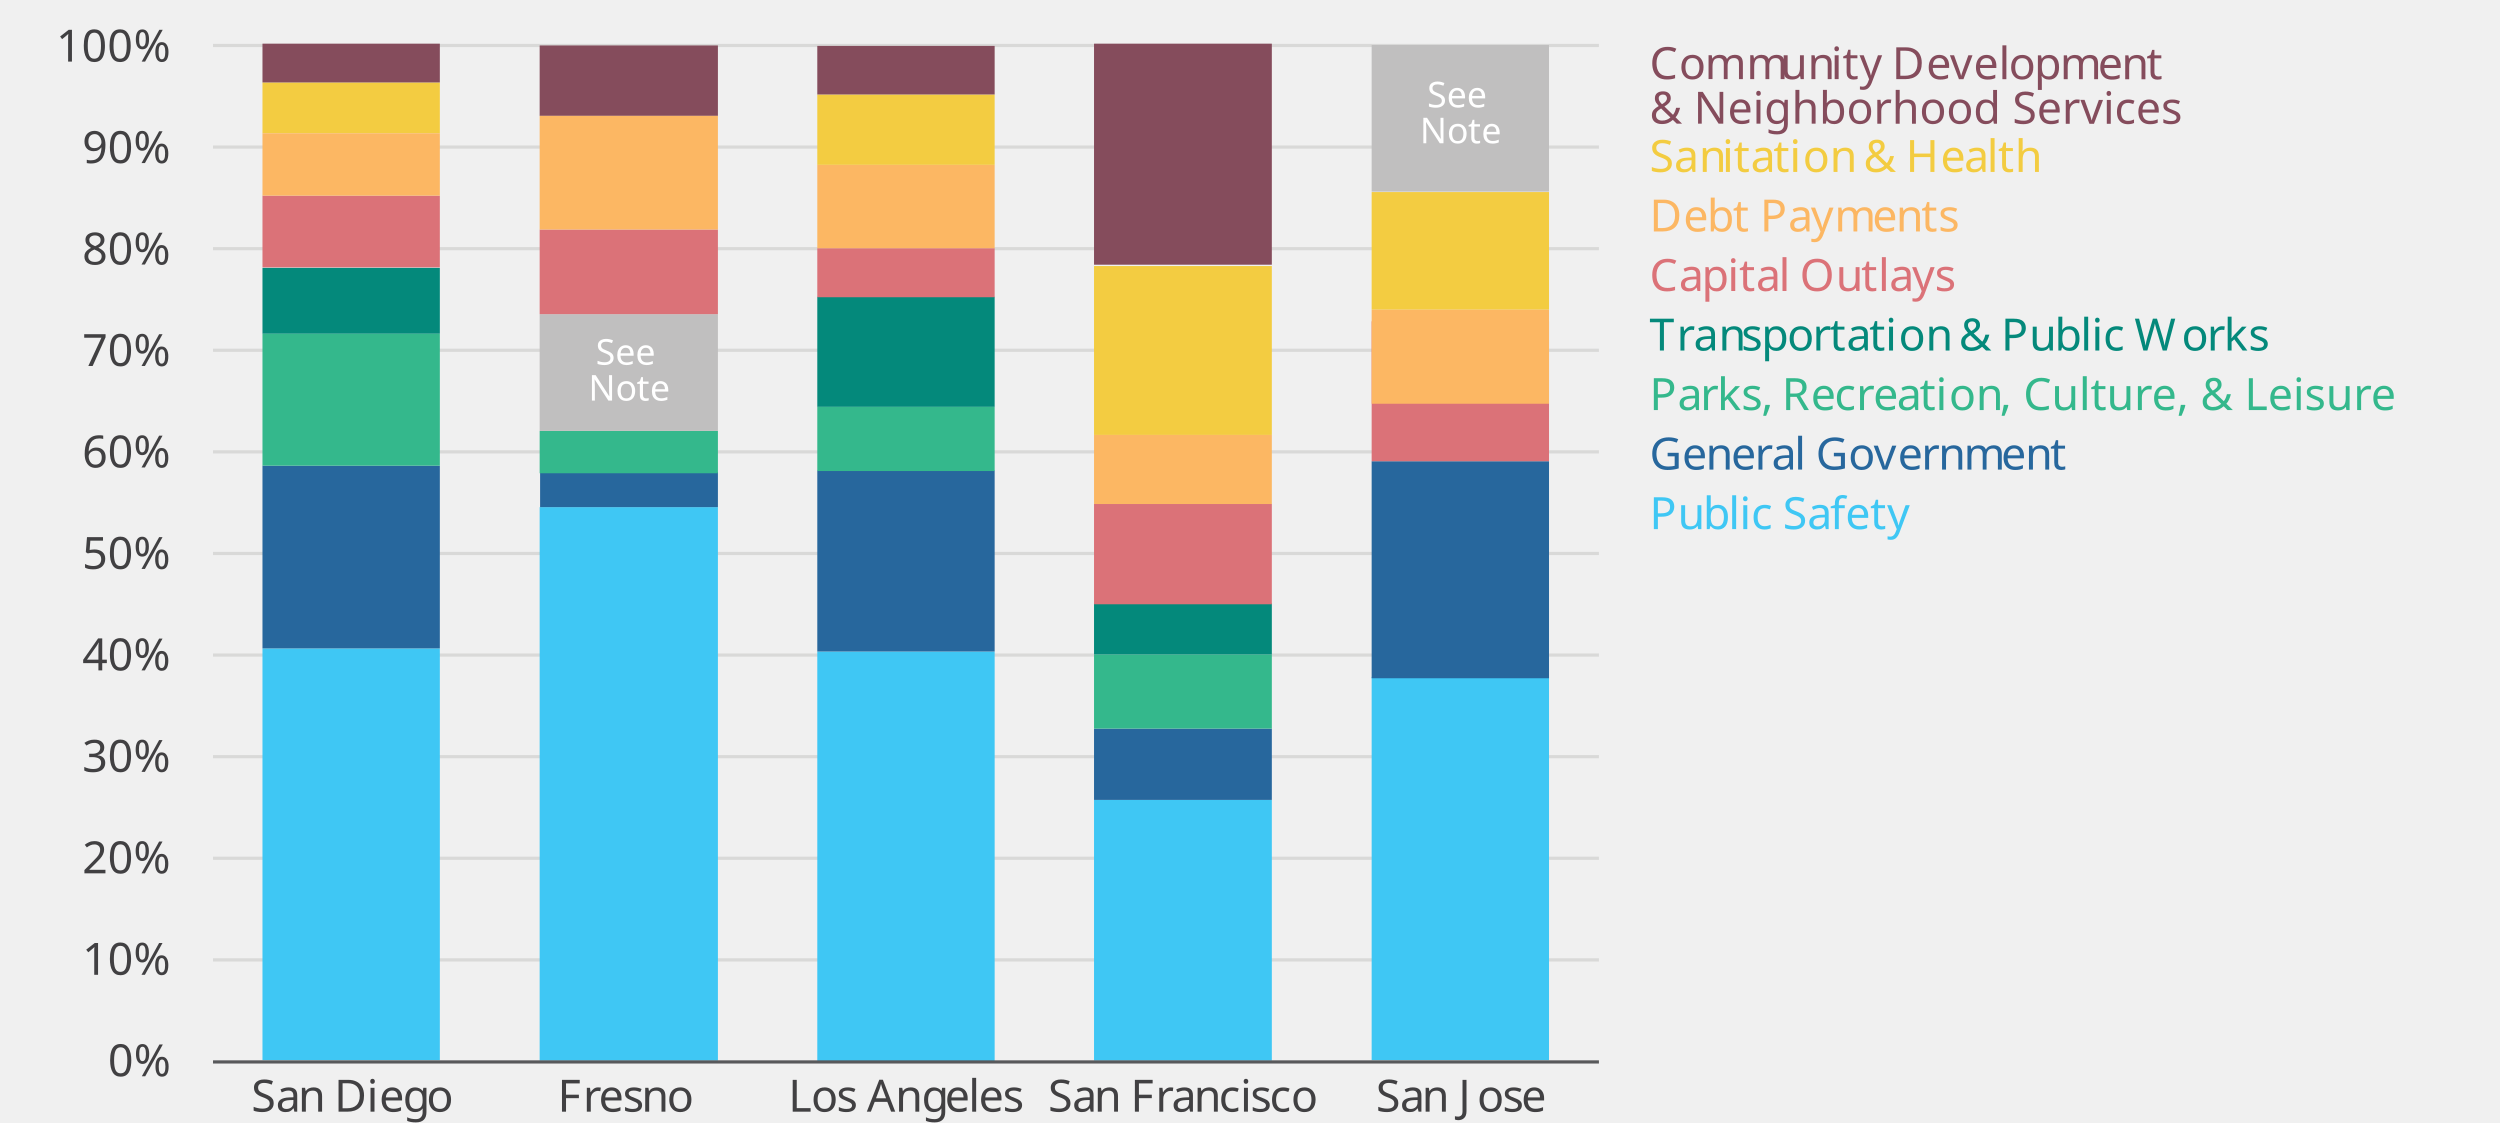
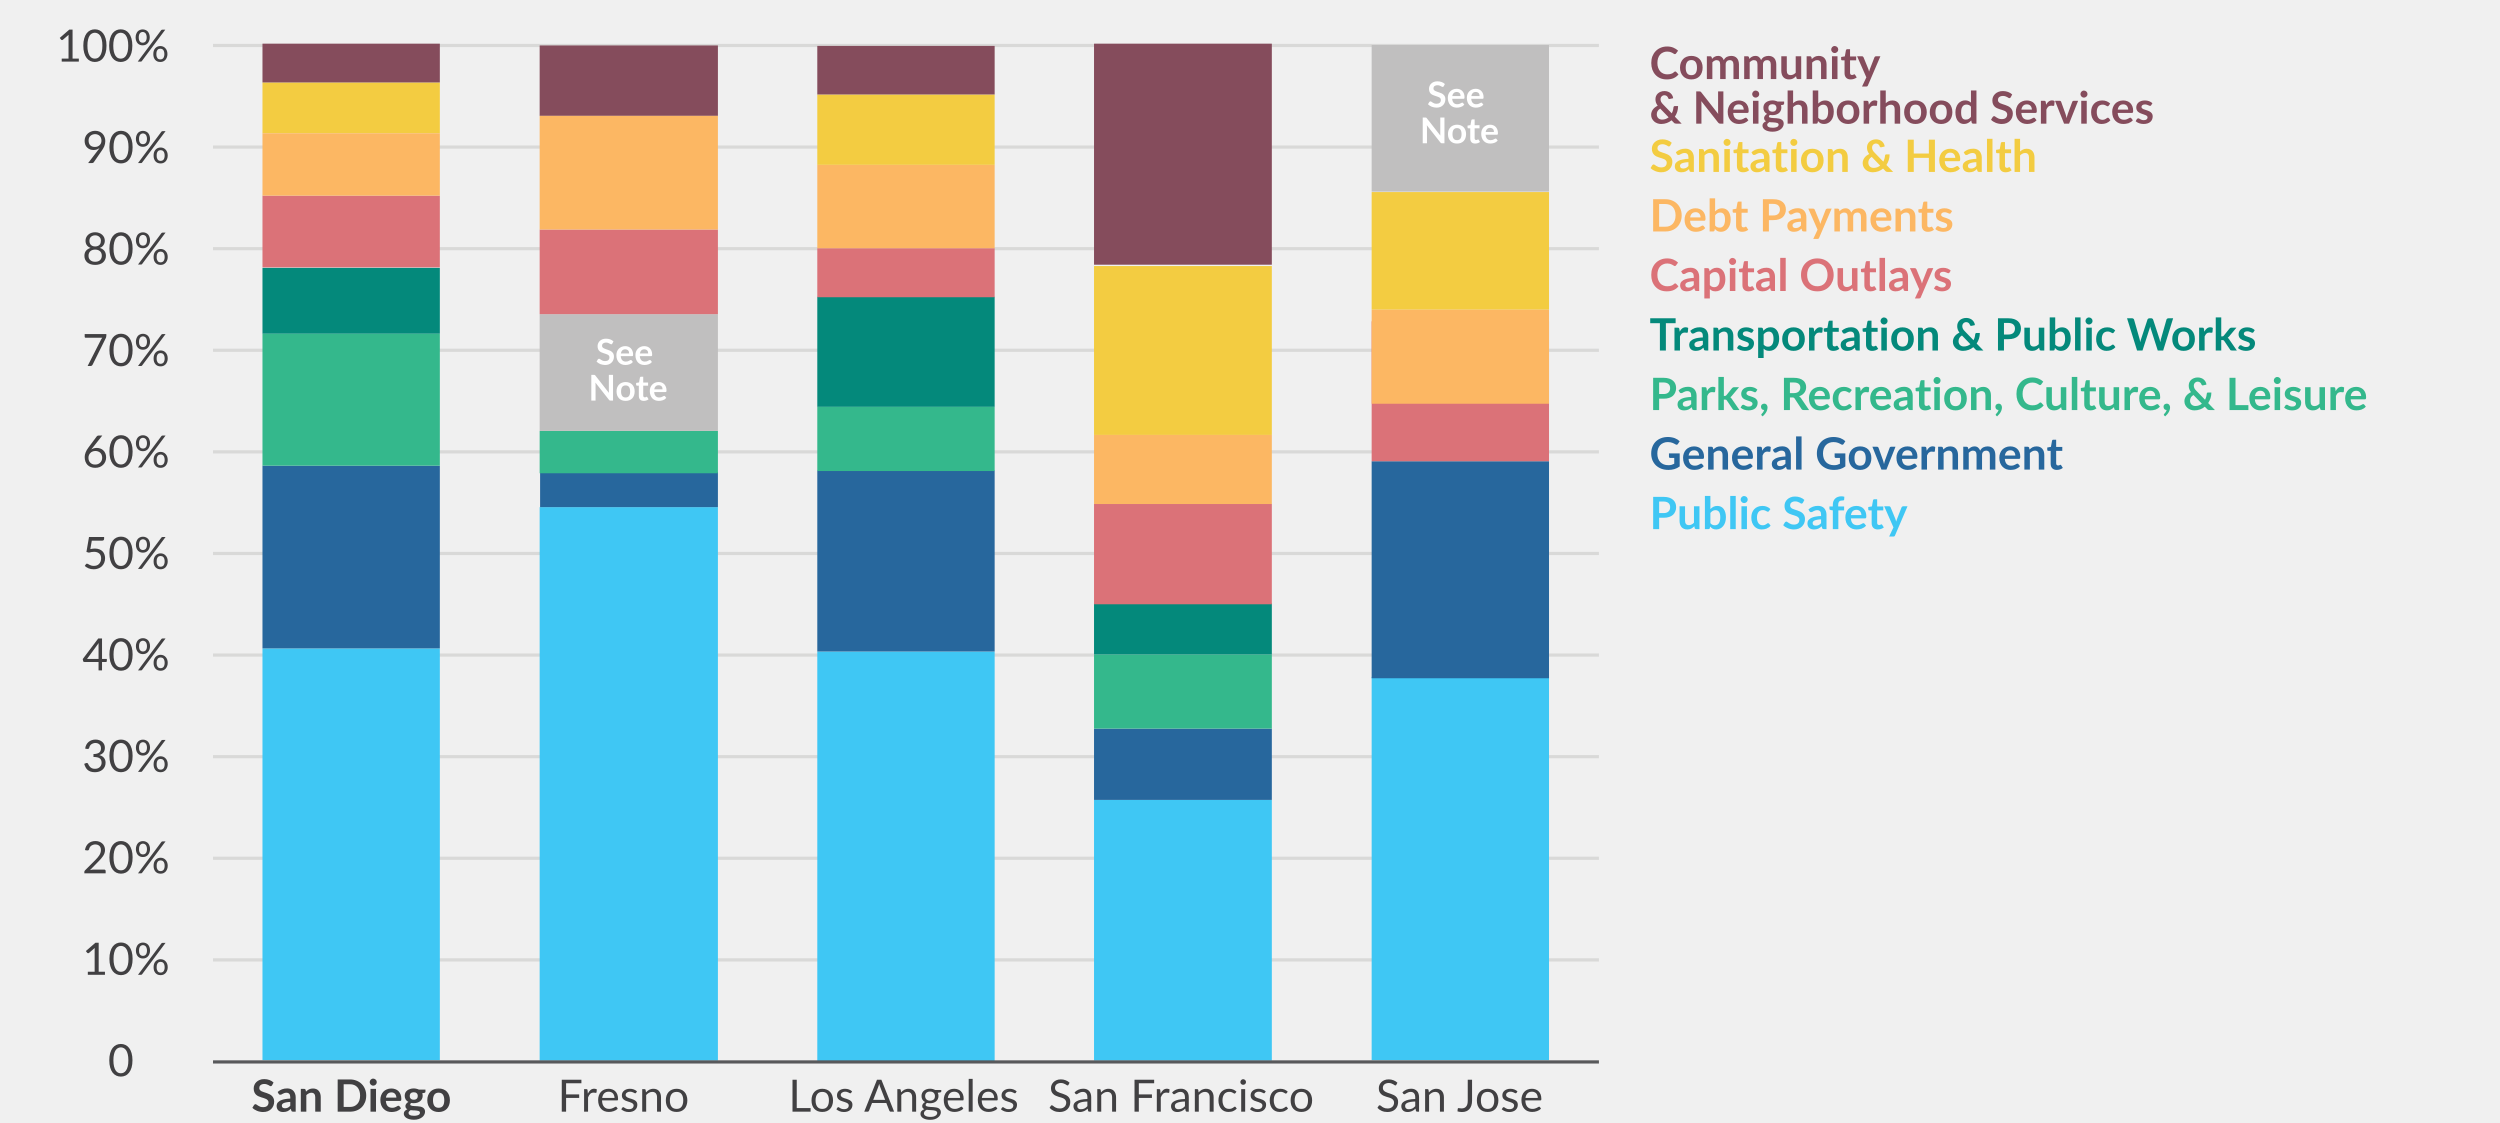
<svg xmlns="http://www.w3.org/2000/svg" version="1.1" id="Layer_1" x="0px" y="0px" viewBox="0 0 561 252" style="enable-background:new 0 0 561 252;" xml:space="preserve">
  <style type="text/css">
	.st0{fill:none;stroke:#D9D9D8;stroke-width:0.72;stroke-linejoin:round;stroke-miterlimit:10;}
	.st1{fill:#3FC7F4;}
	.st2{fill:#27679D;}
	.st3{fill:#04897B;}
	.st4{fill:#34B88C;}
	.st5{fill:#F3CC41;}
	.st6{fill:#854C5C;}
	.st7{fill:#C0BFBF;}
	.st8{fill:#DB7278;}
	.st9{fill:#FCB763;}
	.st10{fill:#D9D9D8;stroke:#58595B;stroke-width:0.72;stroke-linejoin:round;stroke-miterlimit:10;}
	.st11{fill:#414042;}
- 	.st12{font-family:'Lato-Regular';}
+ 	.st12{font-family:'Lato';font-weight:400;}
	.st13{font-size:10px;}
- 	.st14{font-family:'Lato-Bold';}
- 	.st15{font-family:'Lato-Heavy';}
+ 	.st14{font-family:'Lato';font-weight:700;}
+ 	.st15{font-family:'Lato';font-weight:700;}
	.st16{fill:#FFFFFF;}
	.st17{font-size:8px;}
</style>
  <path class="st0" d="M47.8,215.4h311 M47.8,192.6h311 M47.8,169.8h311 M47.8,147h311 M47.8,124.2h311 M47.8,101.4h311 M47.8,78.6  h311 M47.8,55.8h311 M47.8,33h311 M47.8,10.2h311" />
  <polygon class="st1" points="58.9,145.5 98.7,145.5 98.7,237.9 58.9,237.9 58.9,145.5 " />
  <polygon class="st1" points="121.1,113.8 161.1,113.8 161.1,238 121.1,238 121.1,113.8 " />
  <polygon class="st1" points="183.4,146.2 223.2,146.2 223.2,238.1 183.4,238.1 183.4,146.2 " />
  <polygon class="st1" points="245.5,179.5 285.4,179.5 285.4,238 245.5,238 245.5,179.5 " />
  <polygon class="st1" points="307.8,151.9 347.6,151.9 347.6,237.9 307.8,237.9 307.8,151.9 " />
  <polygon class="st2" points="58.9,104.5 98.7,104.5 98.7,145.5 58.9,145.5 58.9,104.5 " />
  <polygon class="st2" points="121.2,105.9 161.1,105.9 161.1,113.8 121.2,113.8 121.2,105.9 " />
  <polygon class="st2" points="183.4,105.6 223.2,105.6 223.2,146.2 183.4,146.2 183.4,105.6 " />
  <polygon class="st2" points="245.5,163.5 285.4,163.5 285.4,179.5 245.5,179.5 245.5,163.5 " />
  <polygon class="st2" points="307.8,103.5 347.6,103.5 347.6,152.2 307.8,152.2 307.8,103.5 " />
  <polygon class="st3" points="58.9,60.1 98.7,60.1 98.7,74.9 58.9,74.9 58.9,60.1 " />
  <polygon class="st3" points="183.4,66.6 223.2,66.6 223.2,91.3 183.4,91.3 183.4,66.6 " />
  <polygon class="st3" points="245.5,135.4 285.4,135.4 285.4,146.9 245.5,146.9 245.5,135.4 " />
  <polygon class="st4" points="58.9,74.9 98.7,74.9 98.7,104.5 58.9,104.5 58.9,74.9 " />
  <polygon class="st4" points="121.1,96.7 161.1,96.7 161.1,106.2 121.1,106.2 121.1,96.7 " />
  <polygon class="st4" points="183.4,91.3 223.2,91.3 223.2,105.7 183.4,105.7 183.4,91.3 " />
  <polygon class="st4" points="245.5,146.9 285.4,146.9 285.4,163.5 245.5,163.5 245.5,146.9 " />
  <polygon class="st5" points="58.9,18.5 98.7,18.5 98.7,29.9 58.9,29.9 58.9,18.5 " />
  <polygon class="st5" points="183.4,21.2 223.2,21.2 223.2,37 183.4,37 183.4,21.2 " />
  <polygon class="st5" points="245.5,59.7 285.4,59.7 285.4,97.6 245.5,97.6 245.5,59.7 " />
  <polygon class="st5" points="307.8,43.1 347.6,43.1 347.6,69.5 307.8,69.5 307.8,43.1 " />
  <polygon class="st6" points="58.9,9.8 98.7,9.8 98.7,18.5 58.9,18.5 58.9,9.8 " />
  <polygon class="st6" points="121.1,10.2 161.1,10.2 161.1,26 121.1,26 121.1,10.2 " />
  <polygon class="st6" points="183.4,10.3 223.2,10.3 223.2,21.2 183.4,21.2 183.4,10.3 " />
  <polygon class="st6" points="245.5,9.8 285.4,9.8 285.4,59.4 245.5,59.4 245.5,9.8 " />
  <polygon class="st7" points="121.1,70.5 161.1,70.5 161.1,96.7 121.1,96.7 121.1,70.5 " />
  <polygon class="st7" points="307.8,10.1 347.6,10.1 347.6,43 307.8,43 307.8,10.1 " />
  <polygon class="st8" points="58.9,43.9 98.7,43.9 98.7,60 58.9,60 58.9,43.9 " />
  <polygon class="st8" points="121.1,51.5 161.1,51.5 161.1,70.5 121.1,70.5 121.1,51.5 " />
  <polygon class="st8" points="183.4,55.7 223.2,55.7 223.2,66.7 183.4,66.7 183.4,55.7 " />
  <polygon class="st8" points="245.5,113.1 285.4,113.1 285.4,135.6 245.5,135.6 245.5,113.1 " />
  <polygon class="st8" points="307.8,72.1 347.6,72.1 347.6,103.5 307.8,103.5 307.8,72.1 " />
  <polygon class="st9" points="58.9,29.9 98.7,29.9 98.7,43.9 58.9,43.9 58.9,29.9 " />
  <polygon class="st9" points="121.1,26 161.1,26 161.1,51.5 121.1,51.5 121.1,26 " />
  <polygon class="st9" points="183.4,37 223.2,37 223.2,55.7 183.4,55.7 183.4,37 " />
  <polygon class="st9" points="245.5,97.6 285.4,97.6 285.4,113.1 245.5,113.1 245.5,97.6 " />
  <polygon class="st9" points="307.8,69.5 347.6,69.5 347.6,90.6 307.8,90.6 307.8,69.5 " />
  <line class="st10" x1="47.8" y1="238.3" x2="358.8" y2="238.3" />
  <g>
    <text transform="matrix(1 0 0 1 24.2274 241.5129)">
      <tspan x="0" y="0" class="st11 st12 st13">0</tspan>
-       <tspan x="5.8" y="0" class="st11 st12 st13">%</tspan>
    </text>
  </g>
  <g>
    <text transform="matrix(1 0 0 1 18.4575 218.744)">
-       <tspan x="0" y="0" class="st11 st12 st13">10</tspan>
-       <tspan x="11.5" y="0" class="st11 st12 st13">%</tspan>
+       <tspan x="0" y="0" class="st11 st12 st13">10%</tspan>
    </text>
  </g>
  <g>
    <text transform="matrix(1 0 0 1 18.4575 195.9758)">
-       <tspan x="0" y="0" class="st11 st12 st13">20</tspan>
-       <tspan x="11.5" y="0" class="st11 st12 st13">%</tspan>
+       <tspan x="0" y="0" class="st11 st12 st13">20%</tspan>
    </text>
  </g>
  <g>
    <text transform="matrix(1 0 0 1 18.4575 173.2076)">
-       <tspan x="0" y="0" class="st11 st12 st13">30</tspan>
-       <tspan x="11.5" y="0" class="st11 st12 st13">%</tspan>
+       <tspan x="0" y="0" class="st11 st12 st13">30%</tspan>
    </text>
  </g>
  <g>
    <text transform="matrix(1 0 0 1 18.4575 150.4394)">
-       <tspan x="0" y="0" class="st11 st12 st13">40</tspan>
-       <tspan x="11.5" y="0" class="st11 st12 st13">%</tspan>
+       <tspan x="0" y="0" class="st11 st12 st13">40%</tspan>
    </text>
  </g>
  <g>
    <text transform="matrix(1 0 0 1 18.4575 127.6717)">
-       <tspan x="0" y="0" class="st11 st12 st13">50</tspan>
-       <tspan x="11.5" y="0" class="st11 st12 st13">%</tspan>
+       <tspan x="0" y="0" class="st11 st12 st13">50%</tspan>
    </text>
  </g>
  <g>
    <text transform="matrix(1 0 0 1 18.4575 104.9034)">
-       <tspan x="0" y="0" class="st11 st12 st13">60</tspan>
-       <tspan x="11.5" y="0" class="st11 st12 st13">%</tspan>
+       <tspan x="0" y="0" class="st11 st12 st13">60%</tspan>
    </text>
  </g>
  <g>
    <text transform="matrix(1 0 0 1 18.4575 82.1352)">
-       <tspan x="0" y="0" class="st11 st12 st13">70</tspan>
-       <tspan x="11.5" y="0" class="st11 st12 st13">%</tspan>
+       <tspan x="0" y="0" class="st11 st12 st13">70%</tspan>
    </text>
  </g>
  <g>
    <text transform="matrix(1 0 0 1 18.4575 59.367)">
-       <tspan x="0" y="0" class="st11 st12 st13">80</tspan>
-       <tspan x="11.5" y="0" class="st11 st12 st13">%</tspan>
+       <tspan x="0" y="0" class="st11 st12 st13">80%</tspan>
    </text>
  </g>
  <g>
    <text transform="matrix(1 0 0 1 18.4575 36.5988)">
-       <tspan x="0" y="0" class="st11 st12 st13">90</tspan>
-       <tspan x="11.5" y="0" class="st11 st12 st13">%</tspan>
+       <tspan x="0" y="0" class="st11 st12 st13">90%</tspan>
    </text>
  </g>
  <g>
    <text transform="matrix(1 0 0 1 12.5976 13.8306)">
-       <tspan x="0" y="0" class="st11 st12 st13">10</tspan>
-       <tspan x="11.5" y="0" class="st11 st12 st13">0</tspan>
+       <tspan x="0" y="0" class="st11 st12 st13">100</tspan>
      <tspan x="17.4" y="0" class="st11 st12 st13">%</tspan>
    </text>
  </g>
  <g>
    <text transform="matrix(1 0 0 1 56.3994 249.4609)">
-       <tspan x="0" y="0" class="st11 st14 st13">S</tspan>
-       <tspan x="5.5" y="0" class="st11 st14 st13">a</tspan>
-       <tspan x="10.5" y="0" class="st11 st14 st13">n</tspan>
-       <tspan x="16.1" y="0" class="st11 st14 st13"> </tspan>
-       <tspan x="18.6" y="0" class="st11 st14 st13">Di</tspan>
-       <tspan x="28.7" y="0" class="st11 st14 st13">e</tspan>
-       <tspan x="34" y="0" class="st11 st14 st13">g</tspan>
-       <tspan x="39.3" y="0" class="st11 st14 st13">o</tspan>
+       <tspan x="0" y="0" class="st11 st14 st13">San Diego</tspan>
    </text>
  </g>
  <g>
    <text transform="matrix(1 0 0 1 125.1396 249.4609)">
-       <tspan x="0" y="0" class="st11 st12 st13">F</tspan>
-       <tspan x="5.7" y="0" class="st11 st12 st13">r</tspan>
-       <tspan x="9.2" y="0" class="st11 st12 st13">e</tspan>
-       <tspan x="14.6" y="0" class="st11 st12 st13">s</tspan>
-       <tspan x="18.8" y="0" class="st11 st12 st13">n</tspan>
-       <tspan x="24.5" y="0" class="st11 st12 st13">o</tspan>
+       <tspan x="0" y="0" class="st11 st12 st13">Fresno</tspan>
    </text>
  </g>
  <g>
    <text transform="matrix(1 0 0 1 176.914 249.4609)">
-       <tspan x="0" y="0" class="st11 st12 st13">L</tspan>
-       <tspan x="5.1" y="0" class="st11 st12 st13">o</tspan>
-       <tspan x="10.8" y="0" class="st11 st12 st13">s</tspan>
-       <tspan x="15.1" y="0" class="st11 st12 st13"> </tspan>
-       <tspan x="17.6" y="0" class="st11 st12 st13">An</tspan>
-       <tspan x="29.9" y="0" class="st11 st12 st13">g</tspan>
-       <tspan x="35.1" y="0" class="st11 st12 st13">e</tspan>
-       <tspan x="40.4" y="0" class="st11 st12 st13">l</tspan>
-       <tspan x="42.7" y="0" class="st11 st12 st13">e</tspan>
-       <tspan x="48.1" y="0" class="st11 st12 st13">s</tspan>
+       <tspan x="0" y="0" class="st11 st12 st13">Los Angeles</tspan>
    </text>
  </g>
  <g>
    <text transform="matrix(1 0 0 1 235.1995 249.4609)">
-       <tspan x="0" y="0" class="st11 st12 st13">S</tspan>
-       <tspan x="5.4" y="0" class="st11 st12 st13">a</tspan>
-       <tspan x="10.3" y="0" class="st11 st12 st13">n</tspan>
-       <tspan x="15.9" y="0" class="st11 st12 st13"> </tspan>
-       <tspan x="18.5" y="0" class="st11 st12 st13">F</tspan>
-       <tspan x="24.1" y="0" class="st11 st12 st13">r</tspan>
-       <tspan x="27.7" y="0" class="st11 st12 st13">a</tspan>
-       <tspan x="32.7" y="0" class="st11 st12 st13">n</tspan>
-       <tspan x="38.3" y="0" class="st11 st12 st13">ci</tspan>
-       <tspan x="45.4" y="0" class="st11 st12 st13">s</tspan>
-       <tspan x="49.7" y="0" class="st11 st12 st13">co</tspan>
+       <tspan x="0" y="0" class="st11 st12 st13">San Francisco</tspan>
    </text>
  </g>
  <g>
    <text transform="matrix(1 0 0 1 308.768 249.4609)">
-       <tspan x="0" y="0" class="st11 st12 st13">S</tspan>
-       <tspan x="5.4" y="0" class="st11 st12 st13">a</tspan>
-       <tspan x="10.3" y="0" class="st11 st12 st13">n</tspan>
-       <tspan x="15.9" y="0" class="st11 st12 st13"> </tspan>
-       <tspan x="18.5" y="0" class="st11 st12 st13">J</tspan>
-       <tspan x="22.7" y="0" class="st11 st12 st13">o</tspan>
-       <tspan x="28.4" y="0" class="st11 st12 st13">s</tspan>
-       <tspan x="32.6" y="0" class="st11 st12 st13">e</tspan>
+       <tspan x="0" y="0" class="st11 st12 st13">San Jose</tspan>
    </text>
  </g>
  <text transform="matrix(1 0 0 1 370.1553 105.3727)">
-     <tspan x="0" y="0" class="st2 st15 st13">G</tspan>
-     <tspan x="7.3" y="0" class="st2 st15 st13">e</tspan>
-     <tspan x="12.6" y="0" class="st2 st15 st13">n</tspan>
-     <tspan x="18.3" y="0" class="st2 st15 st13">e</tspan>
-     <tspan x="23.6" y="0" class="st2 st15 st13">r</tspan>
-     <tspan x="27.4" y="0" class="st2 st15 st13">a</tspan>
-     <tspan x="32.5" y="0" class="st2 st15 st13">l</tspan>
-     <tspan x="35" y="0" class="st2 st15 st13"> </tspan>
-     <tspan x="37.3" y="0" class="st2 st15 st13">G</tspan>
-     <tspan x="44.6" y="0" class="st2 st15 st13">o</tspan>
-     <tspan x="50.3" y="0" class="st2 st15 st13">v</tspan>
-     <tspan x="55.7" y="0" class="st2 st15 st13">e</tspan>
-     <tspan x="61" y="0" class="st2 st15 st13">r</tspan>
-     <tspan x="64.8" y="0" class="st2 st15 st13">n</tspan>
-     <tspan x="70.5" y="0" class="st2 st15 st13">m</tspan>
-     <tspan x="78.9" y="0" class="st2 st15 st13">e</tspan>
-     <tspan x="84.3" y="0" class="st2 st15 st13">n</tspan>
-     <tspan x="89.9" y="0" class="st2 st15 st13">t</tspan>
+     <tspan x="0" y="0" class="st2 st15 st13">General Government</tspan>
  </text>
  <text transform="matrix(1 0 0 1 370.1557 118.7312)">
-     <tspan x="0" y="0" class="st1 st15 st13">P</tspan>
-     <tspan x="6.3" y="0" class="st1 st15 st13">u</tspan>
-     <tspan x="12" y="0" class="st1 st15 st13">b</tspan>
-     <tspan x="17.7" y="0" class="st1 st15 st13">l</tspan>
-     <tspan x="20.2" y="0" class="st1 st15 st13">i</tspan>
-     <tspan x="22.8" y="0" class="st1 st15 st13">c</tspan>
-     <tspan x="27.7" y="0" class="st1 st15 st13"> </tspan>
-     <tspan x="29.9" y="0" class="st1 st15 st13">S</tspan>
-     <tspan x="35.4" y="0" class="st1 st15 st13">a</tspan>
-     <tspan x="40.5" y="0" class="st1 st15 st13">fe</tspan>
-     <tspan x="49.5" y="0" class="st1 st15 st13">t</tspan>
-     <tspan x="53.3" y="0" class="st1 st15 st13">y</tspan>
+     <tspan x="0" y="0" class="st1 st15 st13">Public Safety</tspan>
  </text>
  <text transform="matrix(1 0 0 1 370.1512 78.6564)">
-     <tspan x="0" y="0" class="st3 st15 st13">T</tspan>
-     <tspan x="6.1" y="0" class="st3 st15 st13">r</tspan>
-     <tspan x="9.9" y="0" class="st3 st15 st13">an</tspan>
-     <tspan x="20.6" y="0" class="st3 st15 st13">s</tspan>
-     <tspan x="25.1" y="0" class="st3 st15 st13">p</tspan>
-     <tspan x="30.9" y="0" class="st3 st15 st13">o</tspan>
-     <tspan x="36.6" y="0" class="st3 st15 st13">r</tspan>
-     <tspan x="40.4" y="0" class="st3 st15 st13">t</tspan>
-     <tspan x="44.2" y="0" class="st3 st15 st13">a</tspan>
-     <tspan x="49.3" y="0" class="st3 st15 st13">ti</tspan>
-     <tspan x="55.9" y="0" class="st3 st15 st13">on</tspan>
-     <tspan x="67.3" y="0" class="st3 st15 st13"> </tspan>
-     <tspan x="69.4" y="0" class="st3 st15 st13">&amp;</tspan>
-     <tspan x="76.7" y="0" class="st3 st15 st13"> </tspan>
-     <tspan x="78.9" y="0" class="st3 st15 st13">P</tspan>
-     <tspan x="85.2" y="0" class="st3 st15 st13">u</tspan>
-     <tspan x="90.9" y="0" class="st3 st15 st13">b</tspan>
-     <tspan x="96.7" y="0" class="st3 st15 st13">l</tspan>
-     <tspan x="99.2" y="0" class="st3 st15 st13">i</tspan>
-     <tspan x="101.8" y="0" class="st3 st15 st13">c</tspan>
-     <tspan x="106.7" y="0" class="st3 st15 st13"> </tspan>
-     <tspan x="108.8" y="0" class="st3 st15 st13">W</tspan>
-     <tspan x="119.4" y="0" class="st3 st15 st13">o</tspan>
-     <tspan x="125.1" y="0" class="st3 st15 st13">r</tspan>
-     <tspan x="128.9" y="0" class="st3 st15 st13">k</tspan>
-     <tspan x="134.4" y="0" class="st3 st15 st13">s</tspan>
+     <tspan x="0" y="0" class="st3 st15 st13">Transportation &amp; Public Works</tspan>
  </text>
  <text transform="matrix(1 0 0 1 370.1514 92.0146)">
-     <tspan x="0" y="0" class="st4 st15 st13">P</tspan>
-     <tspan x="6.3" y="0" class="st4 st15 st13">a</tspan>
-     <tspan x="11.4" y="0" class="st4 st15 st13">r</tspan>
-     <tspan x="15.2" y="0" class="st4 st15 st13">k</tspan>
-     <tspan x="20.6" y="0" class="st4 st15 st13">s</tspan>
-     <tspan x="25.1" y="0" class="st4 st15 st13">,</tspan>
-     <tspan x="27.5" y="0" class="st4 st15 st13"> </tspan>
-     <tspan x="29.7" y="0" class="st4 st15 st13">R</tspan>
-     <tspan x="36.2" y="0" class="st4 st15 st13">e</tspan>
-     <tspan x="41.5" y="0" class="st4 st15 st13">c</tspan>
-     <tspan x="46.4" y="0" class="st4 st15 st13">r</tspan>
-     <tspan x="50.2" y="0" class="st4 st15 st13">e</tspan>
-     <tspan x="55.5" y="0" class="st4 st15 st13">a</tspan>
-     <tspan x="60.6" y="0" class="st4 st15 st13">ti</tspan>
-     <tspan x="67.2" y="0" class="st4 st15 st13">on</tspan>
-     <tspan x="78.6" y="0" class="st4 st15 st13">, Culture, &amp; Leisure</tspan>
+     <tspan x="0" y="0" class="st4 st15 st13">Parks, Recreation, Culture, &amp; Leisure</tspan>
  </text>
  <text transform="matrix(1 0 0 1 370.1516 38.5818)">
-     <tspan x="0" y="0" class="st5 st15 st13">S</tspan>
-     <tspan x="5.5" y="0" class="st5 st15 st13">an</tspan>
-     <tspan x="16.3" y="0" class="st5 st15 st13">i</tspan>
-     <tspan x="18.9" y="0" class="st5 st15 st13">t</tspan>
-     <tspan x="22.7" y="0" class="st5 st15 st13">a</tspan>
-     <tspan x="27.8" y="0" class="st5 st15 st13">ti</tspan>
-     <tspan x="34.4" y="0" class="st5 st15 st13">on</tspan>
-     <tspan x="45.8" y="0" class="st5 st15 st13"> </tspan>
-     <tspan x="48" y="0" class="st5 st15 st13">&amp;</tspan>
-     <tspan x="55.2" y="0" class="st5 st15 st13"> </tspan>
-     <tspan x="57.5" y="0" class="st5 st15 st13">H</tspan>
-     <tspan x="65.3" y="0" class="st5 st15 st13">e</tspan>
-     <tspan x="70.6" y="0" class="st5 st15 st13">a</tspan>
-     <tspan x="75.7" y="0" class="st5 st15 st13">l</tspan>
-     <tspan x="78.2" y="0" class="st5 st15 st13">t</tspan>
-     <tspan x="82" y="0" class="st5 st15 st13">h</tspan>
+     <tspan x="0" y="0" class="st5 st15 st13">Sanitation &amp; Health</tspan>
  </text>
-   <text transform="matrix(1 3.300000e-04 -3.300000e-04 1 370.1557 17.7448)">
-     <tspan x="0" y="0" class="st6 st15 st13">C</tspan>
-     <tspan x="6.6" y="0" class="st6 st15 st13">o</tspan>
-     <tspan x="12.4" y="0" class="st6 st15 st13">mm</tspan>
-     <tspan x="29.3" y="0" class="st6 st15 st13">un</tspan>
-     <tspan x="40.7" y="0" class="st6 st15 st13">i</tspan>
-     <tspan x="43.3" y="0" class="st6 st15 st13">t</tspan>
-     <tspan x="47.1" y="0" class="st6 st15 st13">y</tspan>
-     <tspan x="52.4" y="0" class="st6 st15 st13"> </tspan>
-     <tspan x="54.4" y="0" class="st6 st15 st13">D</tspan>
-     <tspan x="62.1" y="0" class="st6 st15 st13">e</tspan>
-     <tspan x="67.4" y="0" class="st6 st15 st13">v</tspan>
-     <tspan x="72.7" y="0" class="st6 st15 st13">el</tspan>
-     <tspan x="80.6" y="0" class="st6 st15 st13">o</tspan>
-     <tspan x="86.3" y="0" class="st6 st15 st13">p</tspan>
-     <tspan x="92.1" y="0" class="st6 st15 st13">m</tspan>
-     <tspan x="100.6" y="0" class="st6 st15 st13">e</tspan>
-     <tspan x="105.9" y="0" class="st6 st15 st13">n</tspan>
-     <tspan x="111.5" y="0" class="st6 st15 st13">t</tspan>
-     <tspan x="115.3" y="0" class="st6 st15 st13"> </tspan>
-     <tspan x="117.5" y="0" class="st6 st15 st13"> </tspan>
-     <tspan x="0" y="10" class="st6 st15 st13">&amp; Neighborhood Services </tspan>
+   <text transform="matrix(1 0 0 1 370.1557 17.7448)">
+     <tspan x="0" y="0" class="st6 st15 st13">Community</tspan>
+     <tspan x="0" y="10" class="st6 st15 st13">&amp; Neighborhood Services</tspan>
  </text>
  <text transform="matrix(1 0 0 1 370.1509 65.2982)">
-     <tspan x="0" y="0" class="st8 st15 st13">C</tspan>
-     <tspan x="6.6" y="0" class="st8 st15 st13">a</tspan>
-     <tspan x="11.7" y="0" class="st8 st15 st13">p</tspan>
-     <tspan x="17.5" y="0" class="st8 st15 st13">i</tspan>
-     <tspan x="20.1" y="0" class="st8 st15 st13">t</tspan>
-     <tspan x="23.9" y="0" class="st8 st15 st13">a</tspan>
-     <tspan x="29" y="0" class="st8 st15 st13">l</tspan>
-     <tspan x="31.5" y="0" class="st8 st15 st13"> </tspan>
-     <tspan x="33.7" y="0" class="st8 st15 st13">O</tspan>
-     <tspan x="41.8" y="0" class="st8 st15 st13">u</tspan>
-     <tspan x="47.5" y="0" class="st8 st15 st13">t</tspan>
-     <tspan x="51.3" y="0" class="st8 st15 st13">l</tspan>
-     <tspan x="53.8" y="0" class="st8 st15 st13">a</tspan>
-     <tspan x="58.9" y="0" class="st8 st15 st13">ys</tspan>
+     <tspan x="0" y="0" class="st8 st15 st13">Capital Outlays</tspan>
  </text>
  <text transform="matrix(1 0 0 1 370.151 51.9399)">
-     <tspan x="0" y="0" class="st9 st15 st13">D</tspan>
-     <tspan x="7.6" y="0" class="st9 st15 st13">e</tspan>
-     <tspan x="12.9" y="0" class="st9 st15 st13">b</tspan>
-     <tspan x="18.7" y="0" class="st9 st15 st13">t</tspan>
-     <tspan x="22.5" y="0" class="st9 st15 st13"> </tspan>
-     <tspan x="24.8" y="0" class="st9 st15 st13">P</tspan>
-     <tspan x="31.1" y="0" class="st9 st15 st13">a</tspan>
-     <tspan x="36.2" y="0" class="st9 st15 st13">y</tspan>
-     <tspan x="41.5" y="0" class="st9 st15 st13">m</tspan>
-     <tspan x="50" y="0" class="st9 st15 st13">e</tspan>
-     <tspan x="55.3" y="0" class="st9 st15 st13">n</tspan>
-     <tspan x="61" y="0" class="st9 st15 st13">t</tspan>
-     <tspan x="64.8" y="0" class="st9 st15 st13">s</tspan>
+     <tspan x="0" y="0" class="st9 st15 st13">Debt Payments</tspan>
  </text>
  <g>
    <text transform="matrix(1 0 0 1 133.6774 81.8423)">
-       <tspan x="0" y="0" class="st16 st15 st17">S</tspan>
-       <tspan x="4.4" y="0" class="st16 st15 st17">ee</tspan>
-       <tspan x="13" y="0" class="st16 st15 st17"> </tspan>
+       <tspan x="0" y="0" class="st16 st15 st17">See</tspan>
    </text>
    <text transform="matrix(1 0 0 1 132.0495 89.8969)">
-       <tspan x="0" y="0" class="st16 st15 st17">No</tspan>
-       <tspan x="10.8" y="0" class="st16 st15 st17">t</tspan>
-       <tspan x="13.8" y="0" class="st16 st15 st17">e</tspan>
+       <tspan x="0" y="0" class="st16 st15 st17">Note</tspan>
    </text>
  </g>
  <g>
    <text transform="matrix(1 0 0 1 320.2479 24.0928)">
-       <tspan x="0" y="0" class="st16 st15 st17">S</tspan>
-       <tspan x="4.4" y="0" class="st16 st15 st17">ee</tspan>
-       <tspan x="13" y="0" class="st16 st15 st17"> </tspan>
+       <tspan x="0" y="0" class="st16 st15 st17">See</tspan>
    </text>
    <text transform="matrix(1 0 0 1 318.6195 32.1524)">
-       <tspan x="0" y="0" class="st16 st15 st17">No</tspan>
-       <tspan x="10.8" y="0" class="st16 st15 st17">t</tspan>
-       <tspan x="13.8" y="0" class="st16 st15 st17">e</tspan>
+       <tspan x="0" y="0" class="st16 st15 st17">Note</tspan>
    </text>
  </g>
</svg>
